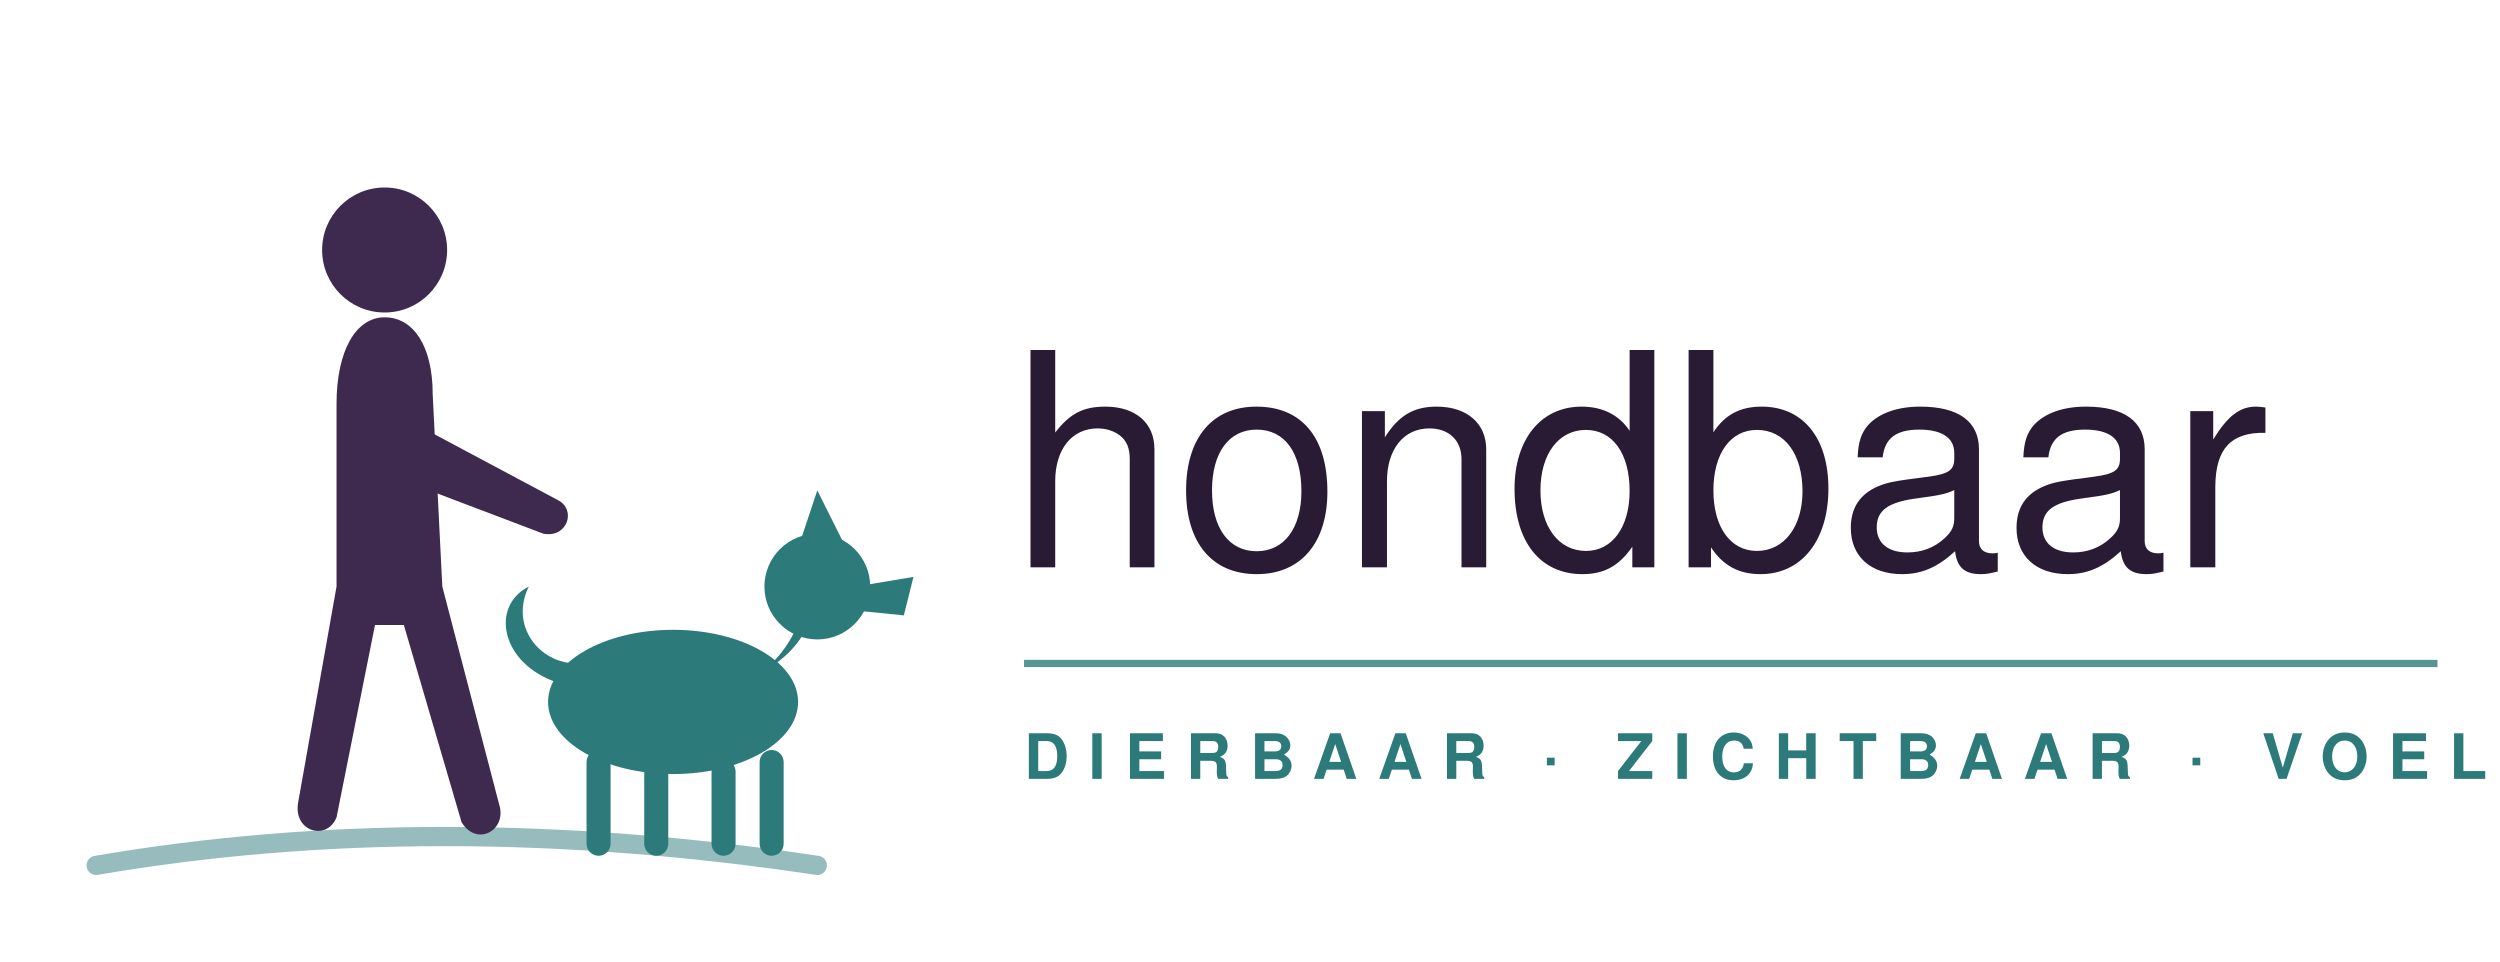
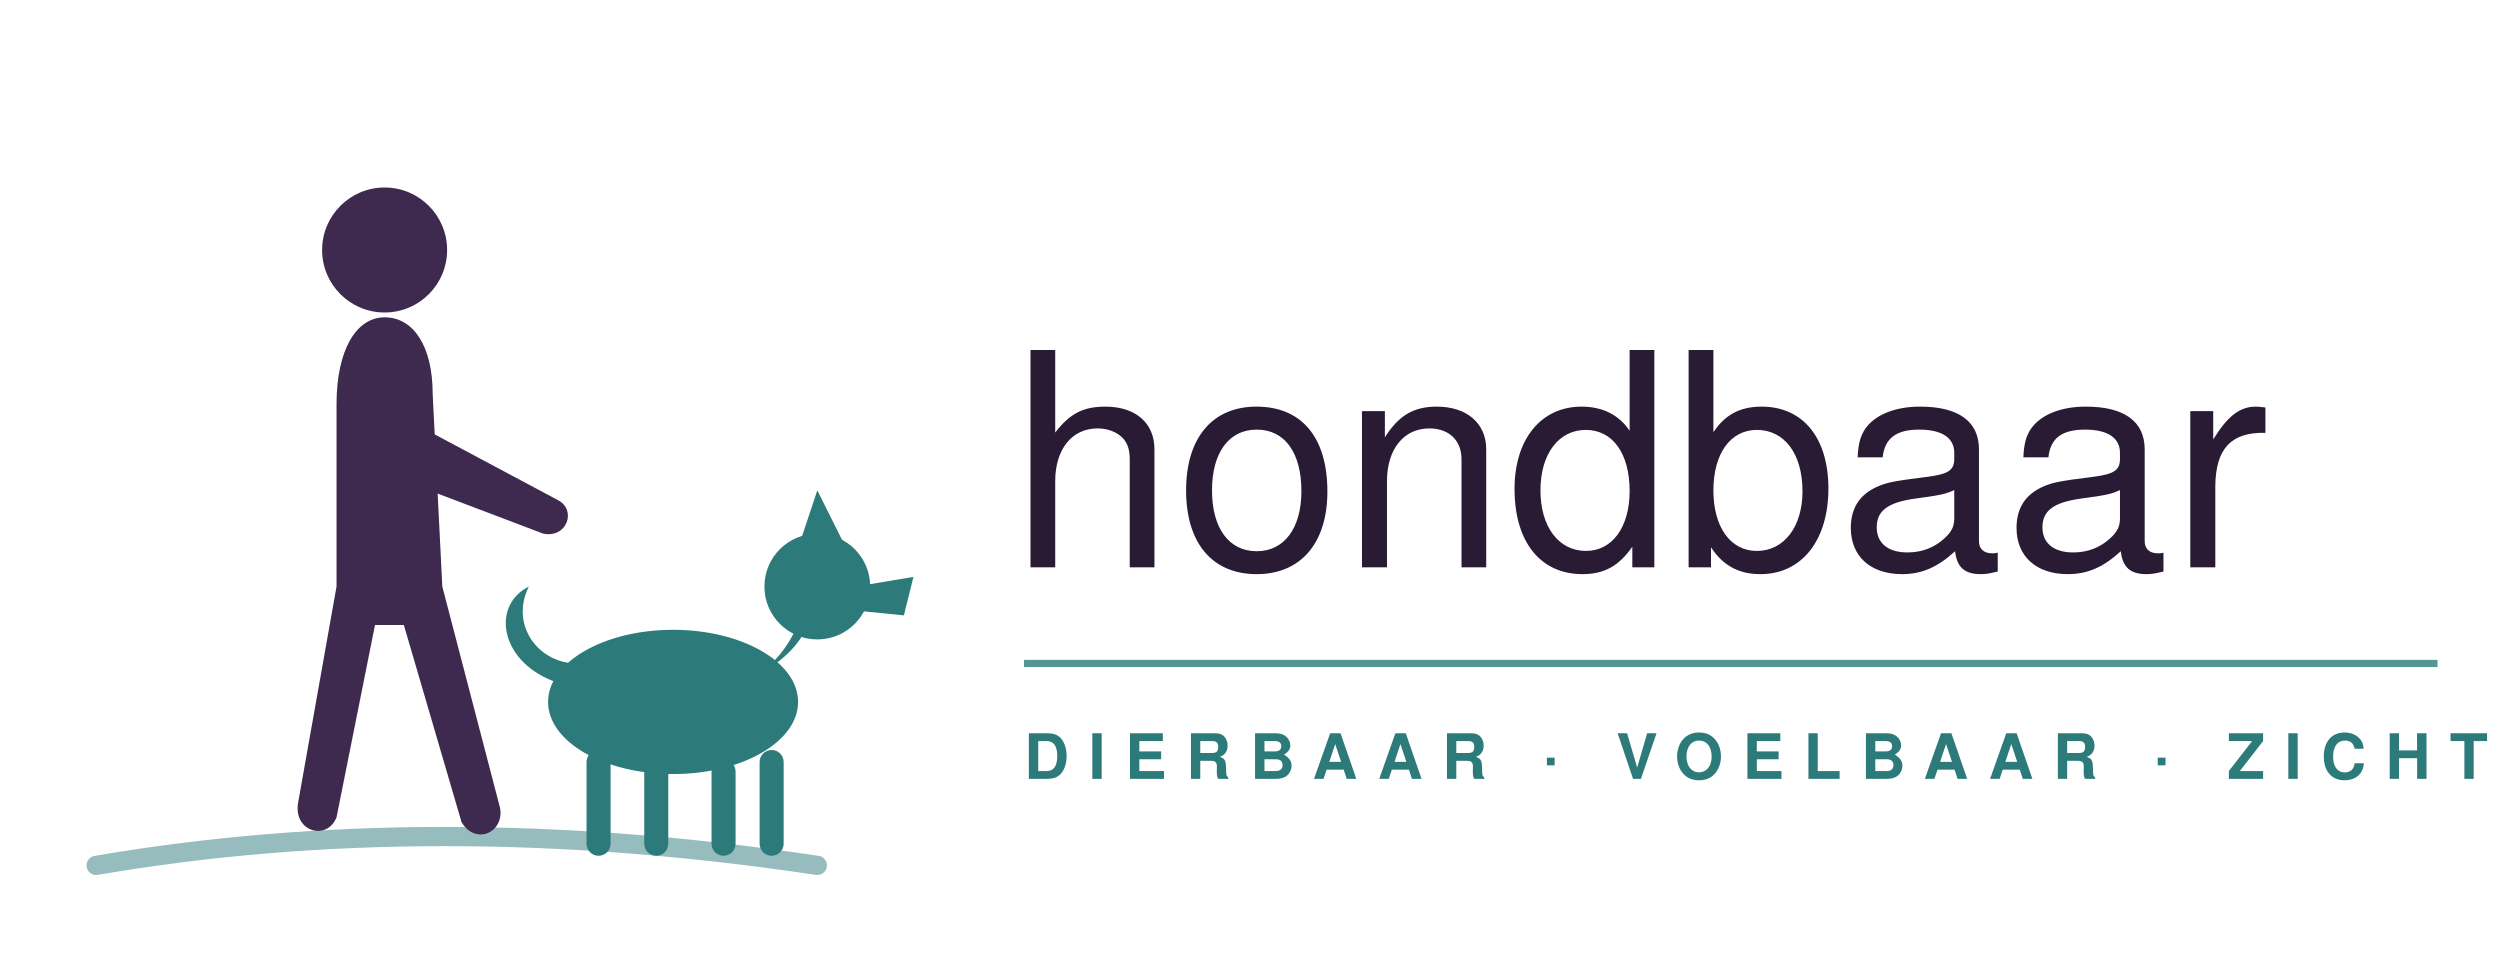
<svg xmlns="http://www.w3.org/2000/svg" viewBox="0 0 520 200" width="520" height="200" role="img" aria-label="hondbaar — coaching voor baas en hond">
  <defs>
    <style>
			.purple { fill: #3D2A4E; }
			.teal   { fill: #2D7A7B; }
			.wordmark { fill: #2A1B35; font-family: 'Poppins','Segoe UI',Helvetica,Arial,sans-serif; font-weight: 500; }
			.tagline  { fill: #2D7A7B; font-family: 'Poppins','Segoe UI',Helvetica,Arial,sans-serif; font-weight: 600; letter-spacing: 4px; }
		</style>
  </defs>
  <g transform="translate(20,30)">
    <path d="M0,150 Q70,138 150,150" fill="none" stroke="#2D7A7B" stroke-width="4" stroke-linecap="round" opacity="0.5" />
    <g class="purple">
      <circle cx="60" cy="22" r="13" />
      <path d="M60,36     C66,36 70,42 70,52     L72,92     L84,138     C85,143 79,146 76,141     L64,100     L58,100     L50,140     C48,145 41,143 42,137     L50,92     L50,54     C50,43 54,36 60,36 Z" />
      <path d="M66,58 L96,74 C100,76 98,82 93,81 L64,70 Z" />
    </g>
    <g class="teal">
      <ellipse cx="120" cy="116" rx="26" ry="15" />
      <path d="M138,110 C150,104 152,92 146,86 C150,96 144,106 138,110 Z" />
      <circle cx="150" cy="92" r="11" />
      <path d="M158,92 L170,90 L168,98 L158,97 Z" />
      <path d="M146,84 L150,72 L156,84 Z" />
      <rect x="102" y="126" width="5" height="22" rx="2.5" />
      <rect x="114" y="128" width="5" height="20" rx="2.5" />
      <rect x="128" y="128" width="5" height="20" rx="2.5" />
      <rect x="138" y="126" width="5" height="22" rx="2.5" />
      <path d="M96,112 C84,108 82,96 90,92 C86,100 92,108 100,108 Z" />
    </g>
  </g>
  <g transform="translate(210,0)">
    <text class="wordmark" x="0" y="118" font-size="62">hondbaar</text>
    <line x1="3" y1="138" x2="297" y2="138" stroke="#2D7A7B" stroke-width="1.5" opacity="0.8" />
-     <text class="tagline" x="3" y="162" font-size="13">DIERBAAR · ZICHTBAAR · VOELBAAR</text>
+     <text class="tagline" x="3" y="162" font-size="13">DIERBAAR · VOELBAAR · ZICHTBAAR</text>
  </g>
</svg>
